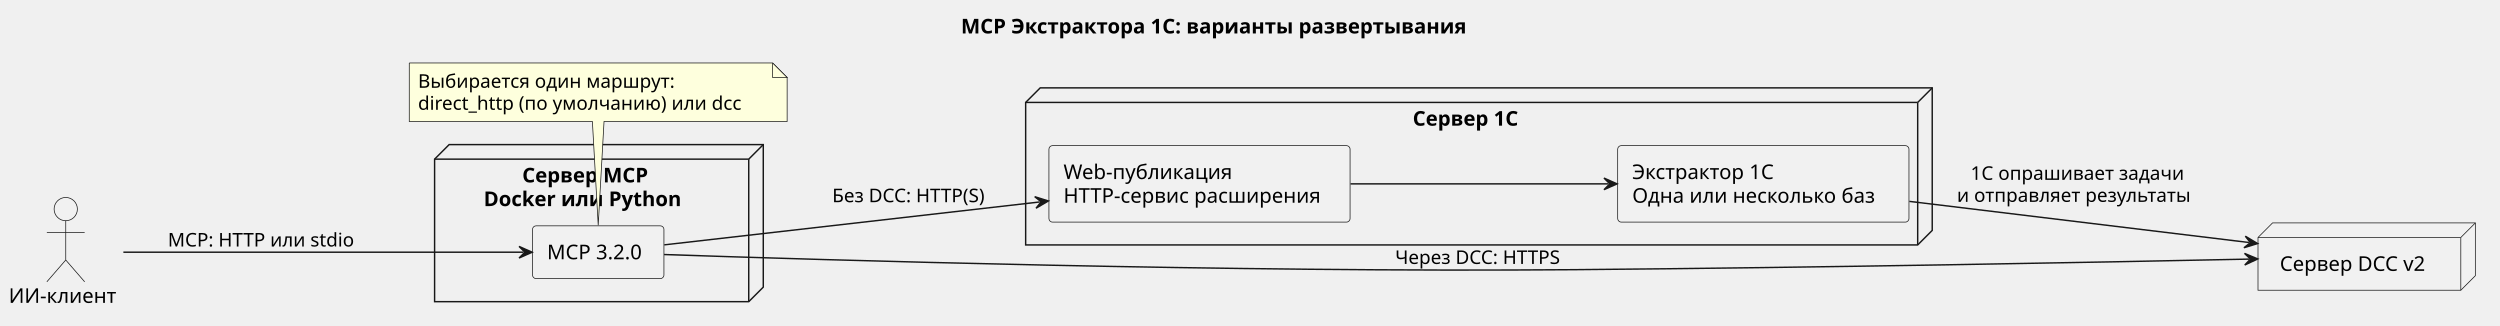
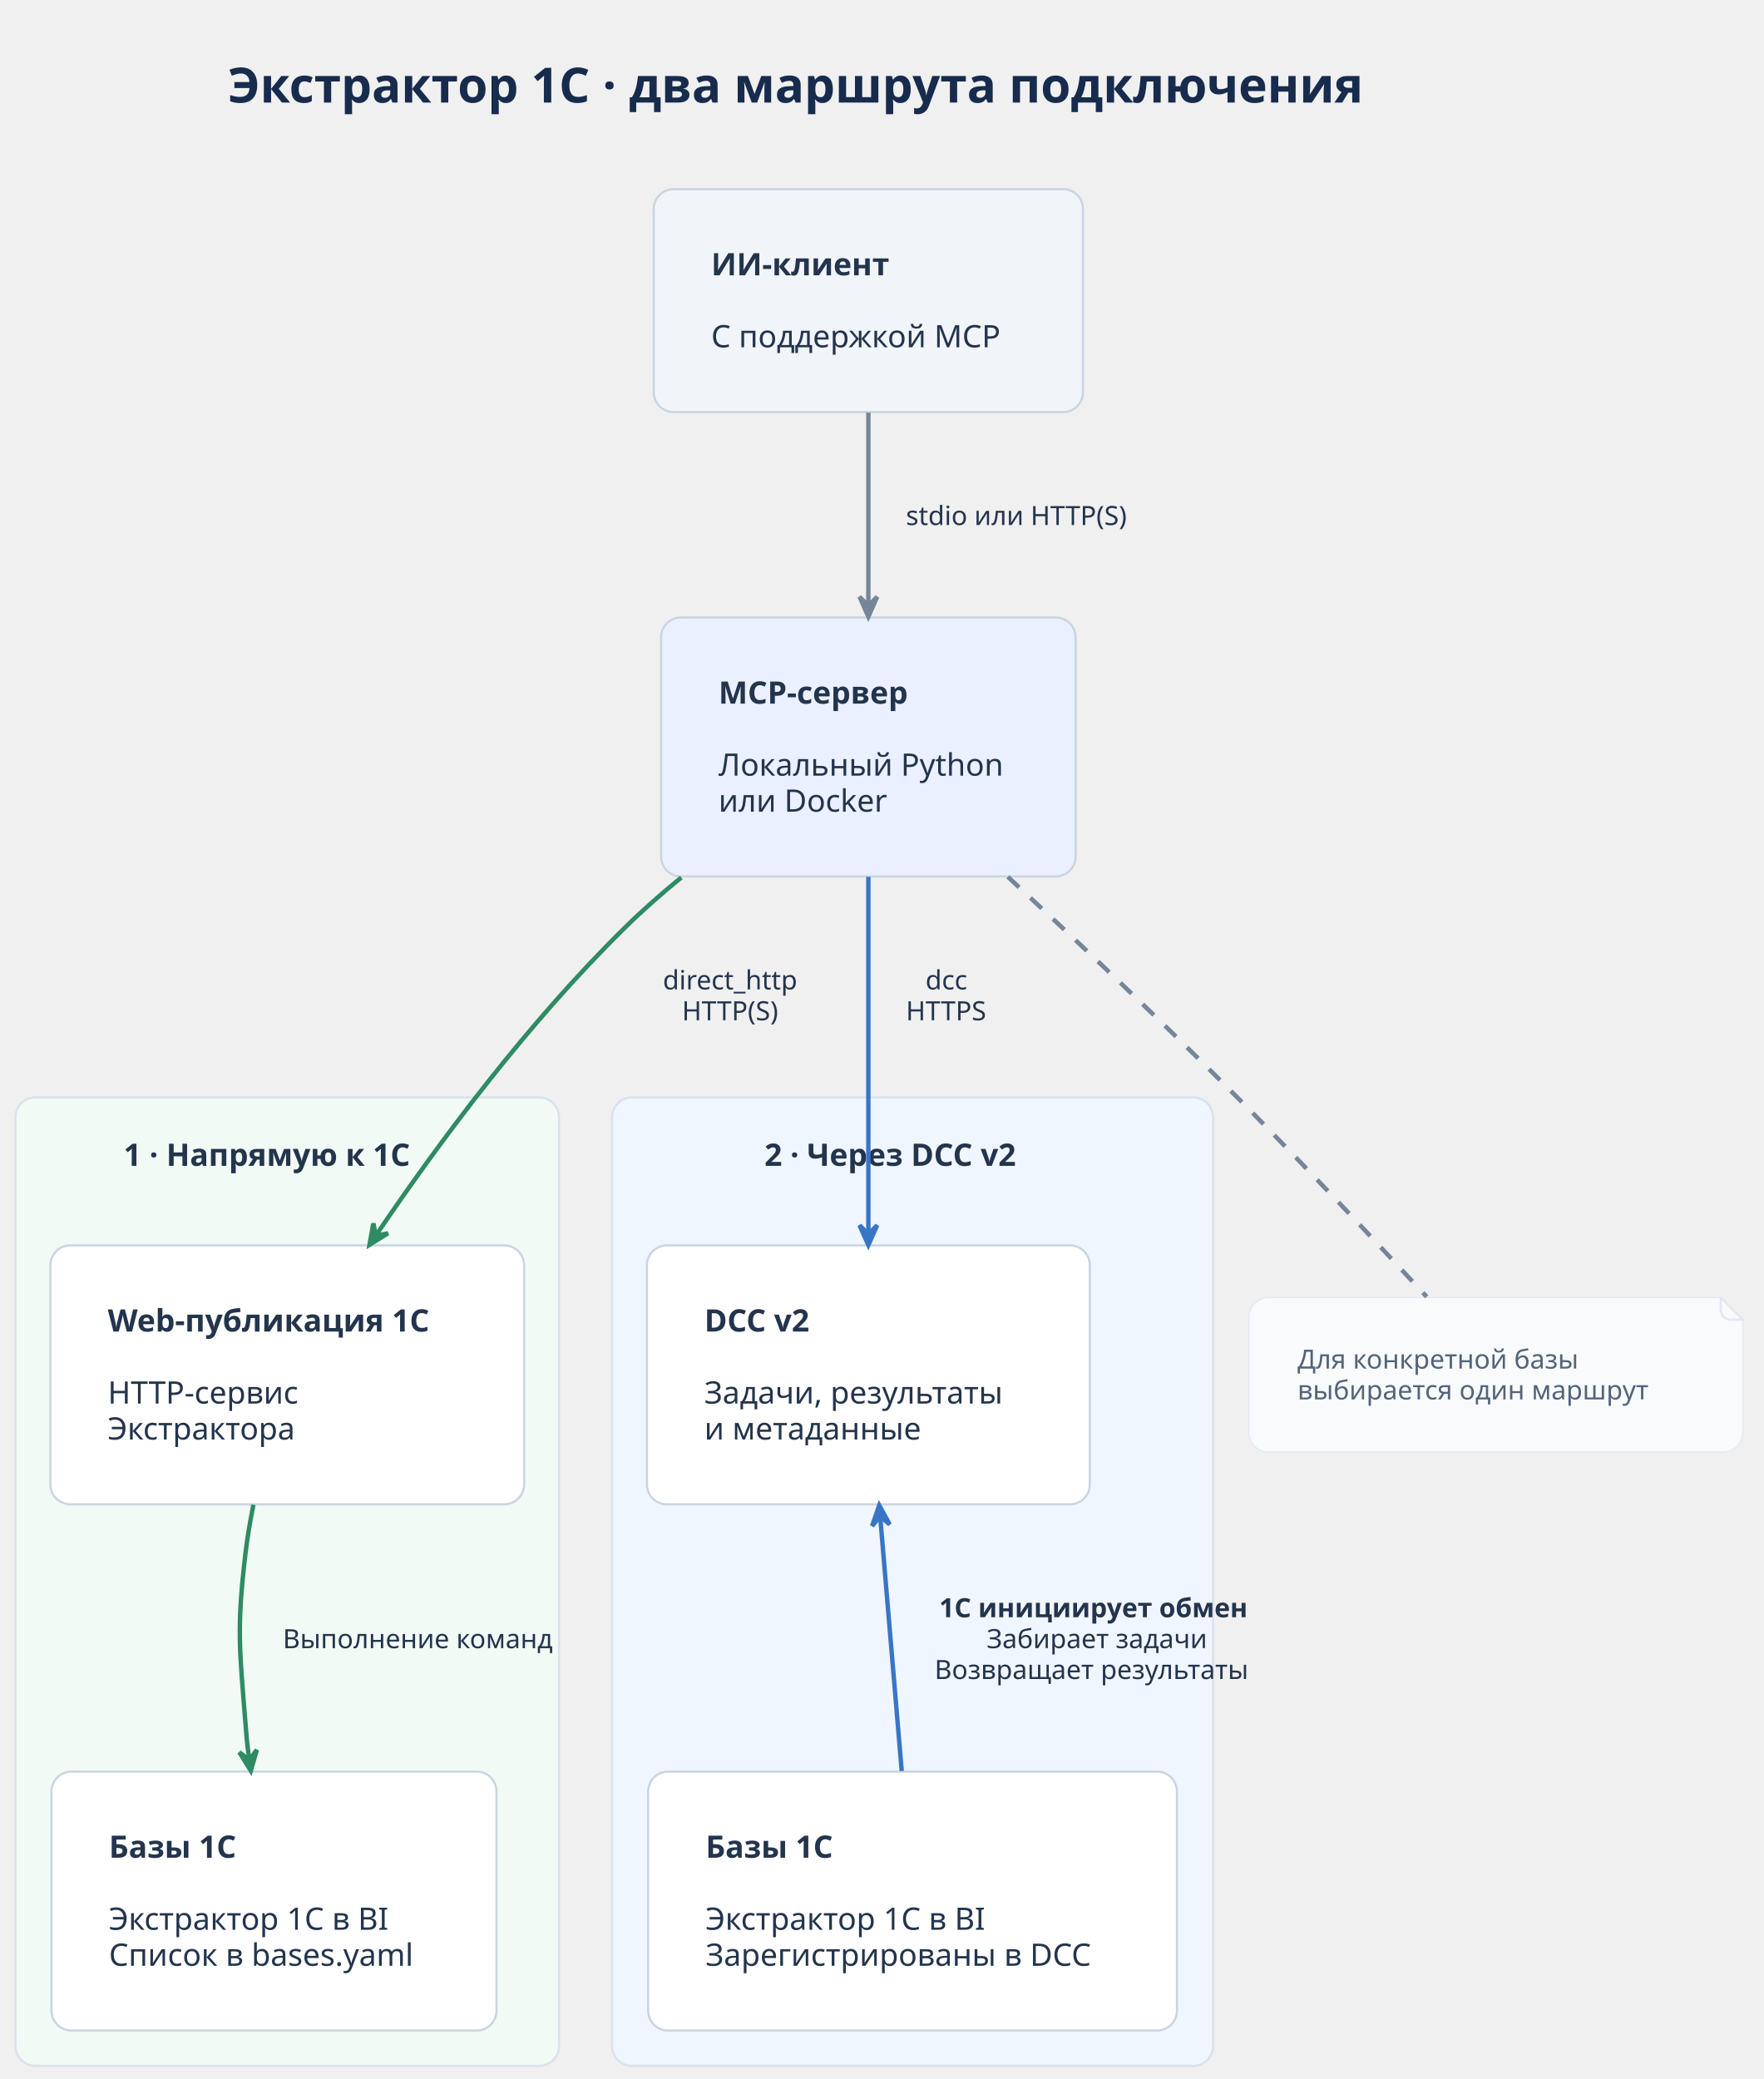
- <svg xmlns="http://www.w3.org/2000/svg" contentStyleType="text/css" data-diagram-type="DESCRIPTION" height="224px" preserveAspectRatio="none" style="width:1719px;height:224px;background:#FFFFFF;" version="1.1" viewBox="0 0 1719 224" width="1719px" zoomAndPan="magnify">
+ <svg xmlns="http://www.w3.org/2000/svg" contentStyleType="text/css" data-diagram-type="DESCRIPTION" height="941px" preserveAspectRatio="none" style="width:798px;height:941px;background:#FFFFFF;" version="1.1" viewBox="0 0 798 941" width="798px" zoomAndPan="magnify">
  <defs />
  <g>
-     <g class="title" data-source-line="1">
-       <text fill="#000000" font-family="sans-serif" font-size="14" font-weight="bold" lengthAdjust="spacing" textLength="383.503" x="660.774" y="22.995">MCP Экстрактора 1С: варианты развертывания</text>
+     <g class="title" data-source-line="36">
+       <text fill="#172B4D" font-family="sans-serif" font-size="22" font-weight="bold" lengthAdjust="spacing" textLength="575.556" x="103.103" y="46.421">Экстрактор 1С · два маршрута подключения</text>
    </g>
-     <g class="cluster" data-entity="HOST" data-source-line="6" data-uid="ent0003" id="cluster_HOST">
-       <polygon fill="none" points="298.83,109.427,308.83,99.427,524.83,99.427,524.83,197.427,514.83,207.427,298.83,207.427,298.83,109.427" style="stroke:#181818;stroke-width:1;" />
-       <line style="stroke:#181818;stroke-width:1;" x1="514.83" x2="524.83" y1="109.427" y2="99.427" />
-       <line style="stroke:#181818;stroke-width:1;" x1="298.83" x2="514.83" y1="109.427" y2="109.427" />
-       <line style="stroke:#181818;stroke-width:1;" x1="514.83" x2="514.83" y1="109.427" y2="207.427" />
-       <text fill="#000000" font-family="sans-serif" font-size="14" font-weight="bold" lengthAdjust="spacing" textLength="97.508" x="359.076" y="125.422">Сервер MCP</text>
-       <text fill="#000000" font-family="sans-serif" font-size="14" font-weight="bold" lengthAdjust="spacing" textLength="150.5" x="332.58" y="141.719">Docker или Python</text>
+     <g class="cluster" data-entity="DIRECT" data-source-line="41" data-uid="ent0004" id="cluster_DIRECT">
+       <rect fill="#F1FAF5" height="438.37" rx="9" ry="9" style="stroke:#DAE2EC;stroke-width:1;" width="246" x="7" y="496.689" />
+       <text fill="#23344D" font-family="sans-serif" font-size="14" font-weight="bold" lengthAdjust="spacing" textLength="148.101" x="55.95" y="527.684">1 · Напрямую к 1С</text>
    </g>
-     <g class="cluster" data-entity="ONE" data-source-line="9" data-uid="ent0005" id="cluster_ONE">
-       <polygon fill="none" points="705.24,70.427,715.24,60.427,1328.6,60.427,1328.6,158.427,1318.6,168.427,705.24,168.427,705.24,70.427" style="stroke:#181818;stroke-width:1;" />
-       <line style="stroke:#181818;stroke-width:1;" x1="1318.6" x2="1328.6" y1="70.427" y2="60.427" />
-       <line style="stroke:#181818;stroke-width:1;" x1="705.24" x2="1318.6" y1="70.427" y2="70.427" />
-       <line style="stroke:#181818;stroke-width:1;" x1="1318.6" x2="1318.6" y1="70.427" y2="168.427" />
-       <text fill="#000000" font-family="sans-serif" font-size="14" font-weight="bold" lengthAdjust="spacing" textLength="83.057" x="971.392" y="86.422">Сервер 1С</text>
+     <g class="cluster" data-entity="RELAY" data-source-line="47" data-uid="ent0008" id="cluster_RELAY">
+       <rect fill="#F0F6FF" height="438.37" rx="9" ry="9" style="stroke:#DAE2EC;stroke-width:1;" width="272" x="277" y="496.689" />
+       <text fill="#23344D" font-family="sans-serif" font-size="14" font-weight="bold" lengthAdjust="spacing" textLength="134.053" x="345.974" y="527.684">2 · Через DCC v2</text>
    </g>
-     <g class="entity" data-entity="MCP" data-source-line="7" data-uid="ent0004" id="entity_MCP">
-       <rect fill="#F1F1F1" height="36.297" rx="2.5" ry="2.5" style="stroke:#181818;stroke-width:0.5;" width="90.369" x="366.15" y="155.277" />
-       <text fill="#000000" font-family="sans-serif" font-size="14" lengthAdjust="spacing" textLength="70.369" x="376.15" y="178.272">MCP 3.2.0</text>
+     <g class="entity" data-entity="WEB" data-source-line="42" data-uid="ent0005" id="entity_WEB">
+       <rect fill="#FFFFFF" height="117.188" rx="9" ry="9" style="stroke:#CBD5E1;stroke-width:1;" width="214.422" x="22.79" y="563.689" />
+       <text fill="#23344D" font-family="sans-serif" font-size="14" font-weight="bold" lengthAdjust="spacing" textLength="162.422" x="48.79" y="602.684">Web-публикация 1С</text>
+       <text fill="#23344D" font-family="sans-serif" font-size="14" lengthAdjust="spacing" textLength="4.45" x="48.79" y="618.981"> </text>
+       <text fill="#23344D" font-family="sans-serif" font-size="14" lengthAdjust="spacing" textLength="91.369" x="48.79" y="635.278">HTTP-сервис</text>
+       <text fill="#23344D" font-family="sans-serif" font-size="14" lengthAdjust="spacing" textLength="94.192" x="48.79" y="651.575">Экстрактора</text>
    </g>
-     <g class="entity" data-entity="WEB" data-source-line="10" data-uid="ent0006" id="entity_WEB">
-       <rect fill="#F1F1F1" height="52.594" rx="2.5" ry="2.5" style="stroke:#181818;stroke-width:0.5;" width="207.065" x="721.24" y="100.127" />
-       <text fill="#000000" font-family="sans-serif" font-size="14" lengthAdjust="spacing" textLength="124.599" x="731.24" y="123.122">Web-публикация</text>
-       <text fill="#000000" font-family="sans-serif" font-size="14" lengthAdjust="spacing" textLength="187.065" x="731.24" y="139.419">HTTP-сервис расширения</text>
+     <g class="entity" data-entity="BASE_HTTP" data-source-line="43" data-uid="ent0006" id="entity_BASE_HTTP">
+       <rect fill="#FFFFFF" height="117.188" rx="9" ry="9" style="stroke:#CBD5E1;stroke-width:1;" width="201.406" x="23.3" y="801.869" />
+       <text fill="#23344D" font-family="sans-serif" font-size="14" font-weight="bold" lengthAdjust="spacing" textLength="65.803" x="49.3" y="840.865">Базы 1С</text>
+       <text fill="#23344D" font-family="sans-serif" font-size="14" lengthAdjust="spacing" textLength="4.45" x="49.3" y="857.161"> </text>
+       <text fill="#23344D" font-family="sans-serif" font-size="14" lengthAdjust="spacing" textLength="139.631" x="49.3" y="873.458">Экстрактор 1С в BI</text>
+       <text fill="#23344D" font-family="sans-serif" font-size="14" lengthAdjust="spacing" textLength="149.406" x="49.3" y="889.755">Список в bases.yaml</text>
    </g>
-     <g class="entity" data-entity="EX" data-source-line="11" data-uid="ent0007" id="entity_EX">
-       <rect fill="#F1F1F1" height="52.594" rx="2.5" ry="2.5" style="stroke:#181818;stroke-width:0.5;" width="200.291" x="1112.31" y="100.127" />
-       <text fill="#000000" font-family="sans-serif" font-size="14" lengthAdjust="spacing" textLength="108.746" x="1122.31" y="123.122">Экстрактор 1С</text>
-       <text fill="#000000" font-family="sans-serif" font-size="14" lengthAdjust="spacing" textLength="180.291" x="1122.31" y="139.419">Одна или несколько баз</text>
+     <g class="entity" data-entity="DCC" data-source-line="48" data-uid="ent0009" id="entity_DCC">
+       <rect fill="#FFFFFF" height="117.188" rx="9" ry="9" style="stroke:#CBD5E1;stroke-width:1;" width="200.456" x="292.77" y="563.689" />
+       <text fill="#23344D" font-family="sans-serif" font-size="14" font-weight="bold" lengthAdjust="spacing" textLength="55.911" x="318.77" y="602.684">DCC v2</text>
+       <text fill="#23344D" font-family="sans-serif" font-size="14" lengthAdjust="spacing" textLength="4.45" x="318.77" y="618.981"> </text>
+       <text fill="#23344D" font-family="sans-serif" font-size="14" lengthAdjust="spacing" textLength="148.456" x="318.77" y="635.278">Задачи, результаты</text>
+       <text fill="#23344D" font-family="sans-serif" font-size="14" lengthAdjust="spacing" textLength="105.69" x="318.77" y="651.575">и метаданные</text>
    </g>
-     <g class="entity" data-entity="AI" data-source-line="5" data-uid="ent0002" id="entity_AI">
-       <ellipse cx="45.211" cy="143.777" fill="#F1F1F1" rx="8" ry="8" style="stroke:#181818;stroke-width:0.5;" />
-       <path d="M45.211,151.777 L45.211,178.777 M32.211,159.777 L58.211,159.777 M45.211,178.777 L32.211,193.777 M45.211,178.777 L58.211,193.777" fill="none" style="stroke:#181818;stroke-width:0.5;" />
-       <text fill="#000000" font-family="sans-serif" font-size="14" lengthAdjust="spacing" textLength="78.422" x="6" y="208.272">ИИ-клиент</text>
+     <g class="entity" data-entity="BASE_DCC" data-source-line="49" data-uid="ent0010" id="entity_BASE_DCC">
+       <rect fill="#FFFFFF" height="117.188" rx="9" ry="9" style="stroke:#CBD5E1;stroke-width:1;" width="239.318" x="293.34" y="801.869" />
+       <text fill="#23344D" font-family="sans-serif" font-size="14" font-weight="bold" lengthAdjust="spacing" textLength="65.803" x="319.34" y="840.865">Базы 1С</text>
+       <text fill="#23344D" font-family="sans-serif" font-size="14" lengthAdjust="spacing" textLength="4.45" x="319.34" y="857.161"> </text>
+       <text fill="#23344D" font-family="sans-serif" font-size="14" lengthAdjust="spacing" textLength="139.631" x="319.34" y="873.458">Экстрактор 1С в BI</text>
+       <text fill="#23344D" font-family="sans-serif" font-size="14" lengthAdjust="spacing" textLength="187.318" x="319.34" y="889.755">Зарегистрированы в DCC</text>
    </g>
-     <g class="entity" data-entity="DCC" data-source-line="13" data-uid="ent0008" id="entity_DCC">
-       <polygon fill="#F1F1F1" points="1552.6,163.277,1562.6,153.277,1702.05,153.277,1702.05,189.574,1692.05,199.574,1552.6,199.574,1552.6,163.277" style="stroke:#181818;stroke-width:0.5;" />
-       <line style="stroke:#181818;stroke-width:0.5;" x1="1692.05" x2="1702.05" y1="163.277" y2="153.277" />
-       <line style="stroke:#181818;stroke-width:0.5;" x1="1552.6" x2="1692.05" y1="163.277" y2="163.277" />
-       <line style="stroke:#181818;stroke-width:0.5;" x1="1692.05" x2="1692.05" y1="163.277" y2="199.574" />
-       <text fill="#000000" font-family="sans-serif" font-size="14" lengthAdjust="spacing" textLength="109.45" x="1567.6" y="186.272">Сервер DCC v2</text>
+     <g class="entity" data-entity="AI" data-source-line="38" data-uid="ent0002" id="entity_AI">
+       <rect fill="#F1F5F9" height="100.891" rx="9" ry="9" style="stroke:#CBD5E1;stroke-width:1;" width="194.283" x="295.86" y="85.609" />
+       <text fill="#23344D" font-family="sans-serif" font-size="14" font-weight="bold" lengthAdjust="spacing" textLength="86.092" x="321.86" y="124.605">ИИ-клиент</text>
+       <text fill="#23344D" font-family="sans-serif" font-size="14" lengthAdjust="spacing" textLength="4.45" x="321.86" y="140.901"> </text>
+       <text fill="#23344D" font-family="sans-serif" font-size="14" lengthAdjust="spacing" textLength="142.283" x="321.86" y="157.198">С поддержкой MCP</text>
    </g>
-     <g class="entity" data-entity="GMN14" data-source-line="20" data-uid="ent0015" id="entity_GMN14">
-       <path d="M281.42,43.297 L281.42,83.562 A0,0 0 0 0 281.42,83.562 L407.33,83.562 L411.33,154.947 L415.33,83.562 L541.238,83.562 A0,0 0 0 0 541.238,83.562 L541.238,53.297 L531.238,43.297 L281.42,43.297 A0,0 0 0 0 281.42,43.297" fill="#FEFFDD" style="stroke:#181818;stroke-width:0.5;" />
-       <path d="M531.238,43.297 L531.238,53.297 L541.238,53.297 L531.238,43.297" fill="#FEFFDD" style="stroke:#181818;stroke-width:0.5;" />
-       <text fill="#000000" font-family="sans-serif" font-size="13" lengthAdjust="spacing" textLength="190.379" x="287.42" y="60.364">Выбирается один маршрут:</text>
-       <text fill="#000000" font-family="sans-serif" font-size="13" lengthAdjust="spacing" textLength="238.818" x="287.42" y="75.497">direct_http (по умолчанию) или dcc</text>
+     <g class="entity" data-entity="MCP" data-source-line="39" data-uid="ent0003" id="entity_MCP">
+       <rect fill="#EAF0FF" height="117.188" rx="9" ry="9" style="stroke:#CBD5E1;stroke-width:1;" width="187.611" x="299.19" y="279.499" />
+       <text fill="#23344D" font-family="sans-serif" font-size="14" font-weight="bold" lengthAdjust="spacing" textLength="96.469" x="325.19" y="318.495">MCP-сервер</text>
+       <text fill="#23344D" font-family="sans-serif" font-size="14" lengthAdjust="spacing" textLength="4.45" x="325.19" y="334.791"> </text>
+       <text fill="#23344D" font-family="sans-serif" font-size="14" lengthAdjust="spacing" textLength="135.611" x="325.19" y="351.088">Локальный Python</text>
+       <text fill="#23344D" font-family="sans-serif" font-size="14" lengthAdjust="spacing" textLength="81.115" x="325.19" y="367.385">или Docker</text>
    </g>
-     <g class="link" data-entity-1="AI" data-entity-2="MCP" data-source-line="14" data-uid="lnk9" id="link_AI_MCP">
-       <path d="M84.83,173.427 C152.92,173.427 287.9,173.427 359.9,173.427" fill="none" id="AI-to-MCP" style="stroke:#181818;stroke-width:1;" />
-       <polygon fill="#181818" points="365.9,173.427,356.9,169.427,360.9,173.427,356.9,177.427,365.9,173.427" style="stroke:#181818;stroke-width:1;" />
-       <text fill="#000000" font-family="sans-serif" font-size="13" lengthAdjust="spacing" textLength="135.3" x="115.42" y="169.494">MCP: HTTP или stdio</text>
+     <g class="entity" data-entity="GMN17" data-source-line="60" data-uid="ent0018" id="entity_GMN17">
+       <path d="M565.23,596.309 L565.23,648.247 A9,9 0 0 0 574.23,657.247 L779.761,657.247 A9,9 0 0 0 788.761,648.247 L788.761,597.309 L778.761,587.309 L574.23,587.309 A9,9 0 0 0 565.23,596.309" fill="#F8FAFC" style="stroke:#E2E8F0;stroke-width:0.5;" />
+       <path d="M778.761,587.309 L778.761,592.809 A4.5,4.5 0 0 0 783.261,597.309 L788.761,597.309 L778.761,587.309" fill="#F8FAFC" style="stroke:#E2E8F0;stroke-width:1;" />
+       <text fill="#536479" font-family="sans-serif" font-size="12" lengthAdjust="spacing" textLength="137.162" x="587.23" y="619.448">Для конкретной базы</text>
+       <text fill="#536479" font-family="sans-serif" font-size="12" lengthAdjust="spacing" textLength="170.531" x="587.23" y="633.417">выбирается один маршрут</text>
    </g>
-     <g class="link" data-entity-1="MCP" data-entity-2="WEB" data-source-line="15" data-uid="lnk10" id="link_MCP_WEB">
-       <path d="M456.75,168.357 C519.51,161.187 629.959,148.568 714.899,138.868" fill="none" id="MCP-to-WEB" style="stroke:#181818;stroke-width:1;" />
-       <polygon fill="#181818" points="720.86,138.187,711.464,135.234,715.892,138.754,712.372,143.182,720.86,138.187" style="stroke:#181818;stroke-width:1;" />
-       <text fill="#000000" font-family="sans-serif" font-size="13" lengthAdjust="spacing" textLength="116.53" x="572.24" y="139.034">Без DCC: HTTP(S)</text>
+     <g class="link" data-entity-1="WEB" data-entity-2="BASE_HTTP" data-source-line="44" data-uid="lnk7" id="link_WEB_BASE_HTTP">
+       <path d="M114.68,681.099 C113.16,688.709 111.86,696.449 111,703.869 C107.15,736.979 108.34,745.649 111,778.869 C111.59,786.219 111.654,787.965 112.694,795.545" fill="none" id="WEB-to-BASE_HTTP" style="stroke:#2E8B64;stroke-width:2;" />
+       <polygon fill="#2E8B64" points="113.51,801.489,116.249,792.029,112.83,796.536,108.324,793.117,113.51,801.489" style="stroke:#2E8B64;stroke-width:2;" />
+       <text fill="#23344D" font-family="sans-serif" font-size="12" lengthAdjust="spacing" textLength="129.773" x="128" y="746.008">Выполнение команд</text>
    </g>
-     <g class="link" data-entity-1="WEB" data-entity-2="EX" data-source-line="16" data-uid="lnk11" id="link_WEB_EX">
-       <path d="M928.62,126.427 C985.41,126.427 1049.63,126.427 1105.89,126.427" fill="none" id="WEB-to-EX" style="stroke:#181818;stroke-width:1;" />
-       <polygon fill="#181818" points="1111.89,126.427,1102.89,122.427,1106.89,126.427,1102.89,130.427,1111.89,126.427" style="stroke:#181818;stroke-width:1;" />
+     <g class="link" data-entity-1="BASE_DCC" data-entity-2="DCC" data-source-line="51" data-uid="lnk12" id="link_BASE_DCC_DCC">
+       <path d="M408.1,801.609 C405,765.049 401.526,723.938 398.426,687.338" fill="none" id="BASE_DCC-to-DCC" style="stroke:#3975C6;stroke-width:2;" />
+       <polygon fill="#3975C6" points="397.92,681.359,394.694,690.665,398.342,686.341,402.665,689.99,397.92,681.359" style="stroke:#3975C6;stroke-width:2;" />
+       <text fill="#23344D" font-family="sans-serif" font-size="12" font-weight="bold" lengthAdjust="spacing" textLength="150.697" x="425.049" y="732.008">1С инициирует обмен</text>
+       <text fill="#23344D" font-family="sans-serif" font-size="12" lengthAdjust="spacing" textLength="107.678" x="446.559" y="745.977">Забирает задачи</text>
+       <text fill="#23344D" font-family="sans-serif" font-size="12" lengthAdjust="spacing" textLength="154.875" x="422.96" y="759.946">Возвращает результаты</text>
    </g>
-     <g class="link" data-entity-1="MCP" data-entity-2="DCC" data-source-line="17" data-uid="lnk12" id="link_MCP_DCC">
-       <path d="M456.62,175.017 C563.94,178.707 846.45,187.377 1082.31,185.427 C1250.44,184.037 1441.771,180.352 1546.411,178.162" fill="none" id="MCP-to-DCC" style="stroke:#181818;stroke-width:1;" />
-       <polygon fill="#181818" points="1552.41,178.037,1543.328,174.226,1547.411,178.142,1543.496,182.224,1552.41,178.037" style="stroke:#181818;stroke-width:1;" />
-       <text fill="#000000" font-family="sans-serif" font-size="13" lengthAdjust="spacing" textLength="122.63" x="959.31" y="181.494">Через DCC: HTTPS</text>
+     <g class="link" data-entity-1="AI" data-entity-2="MCP" data-source-line="54" data-uid="lnk13" id="link_AI_MCP">
+       <path d="M393,186.759 C393,214.759 393,243.879 393,273.129" fill="none" id="AI-to-MCP" style="stroke:#75859A;stroke-width:2;" />
+       <polygon fill="#75859A" points="393,279.129,397,270.129,393,274.129,389,270.129,393,279.129" style="stroke:#75859A;stroke-width:2;" />
+       <text fill="#23344D" font-family="sans-serif" font-size="12" lengthAdjust="spacing" textLength="108.047" x="410" y="237.638">stdio или HTTP(S)</text>
    </g>
-     <g class="link" data-entity-1="EX" data-entity-2="DCC" data-source-line="18" data-uid="lnk13" id="link_EX_DCC">
-       <path d="M1312.87,138.467 C1386.6,147.397 1479.543,158.656 1546.383,166.746" fill="none" id="EX-to-DCC" style="stroke:#181818;stroke-width:1;" />
-       <polygon fill="#181818" points="1552.34,167.467,1543.886,162.414,1547.376,166.866,1542.925,170.357,1552.34,167.467" style="stroke:#181818;stroke-width:1;" />
-       <text fill="#000000" font-family="sans-serif" font-size="13" lengthAdjust="spacing" textLength="157.79" x="1354.966" y="123.664">1С опрашивает задачи</text>
-       <text fill="#000000" font-family="sans-serif" font-size="13" lengthAdjust="spacing" textLength="176.522" x="1345.6" y="138.797">и отправляет результаты</text>
+     <g class="link" data-entity-1="MCP" data-entity-2="WEB" data-source-line="55" data-uid="lnk14" id="link_MCP_WEB">
+       <path d="M308.34,397.169 C299.48,404.389 290.85,411.969 283,419.689 C238.36,463.579 199.382,516.107 170.602,558.457" fill="none" id="MCP-to-WEB" style="stroke:#2E8B64;stroke-width:2;" />
+       <polygon fill="#2E8B64" points="167.23,563.419,175.597,558.224,170.04,559.284,168.98,553.727,167.23,563.419" style="stroke:#2E8B64;stroke-width:2;" />
+       <text fill="#23344D" font-family="sans-serif" font-size="12" lengthAdjust="spacing" textLength="65.203" x="300" y="447.828">direct_http</text>
+       <text fill="#23344D" font-family="sans-serif" font-size="12" lengthAdjust="spacing" textLength="47.9" x="308.651" y="461.797">HTTP(S)</text>
+     </g>
+     <g class="link" data-entity-1="MCP" data-entity-2="DCC" data-source-line="56" data-uid="lnk15" id="link_MCP_DCC">
+       <path d="M393,396.879 C393,445.569 393,508.899 393,557.569" fill="none" id="MCP-to-DCC" style="stroke:#3975C6;stroke-width:2;" />
+       <polygon fill="#3975C6" points="393,563.569,397,554.569,393,558.569,389,554.569,393,563.569" style="stroke:#3975C6;stroke-width:2;" />
+       <text fill="#23344D" font-family="sans-serif" font-size="12" lengthAdjust="spacing" textLength="20.812" x="418.862" y="447.828">dcc</text>
+       <text fill="#23344D" font-family="sans-serif" font-size="12" lengthAdjust="spacing" textLength="38.537" x="410" y="461.797">HTTPS</text>
+     </g>
+     <g class="link" data-entity-1="MCP" data-entity-2="GMN17" data-source-line="60" data-uid="lnk19" id="link_MCP_GMN17">
+       <path d="M456.12,396.849 C485.64,424.269 521.03,457.749 552,488.689 C584.68,521.329 620.74,559.869 645.7,586.959" fill="none" id="MCP-GMN17" style="stroke:#75859A;stroke-width:2;stroke-dasharray:7,7;" />
    </g>
  </g>
</svg>
